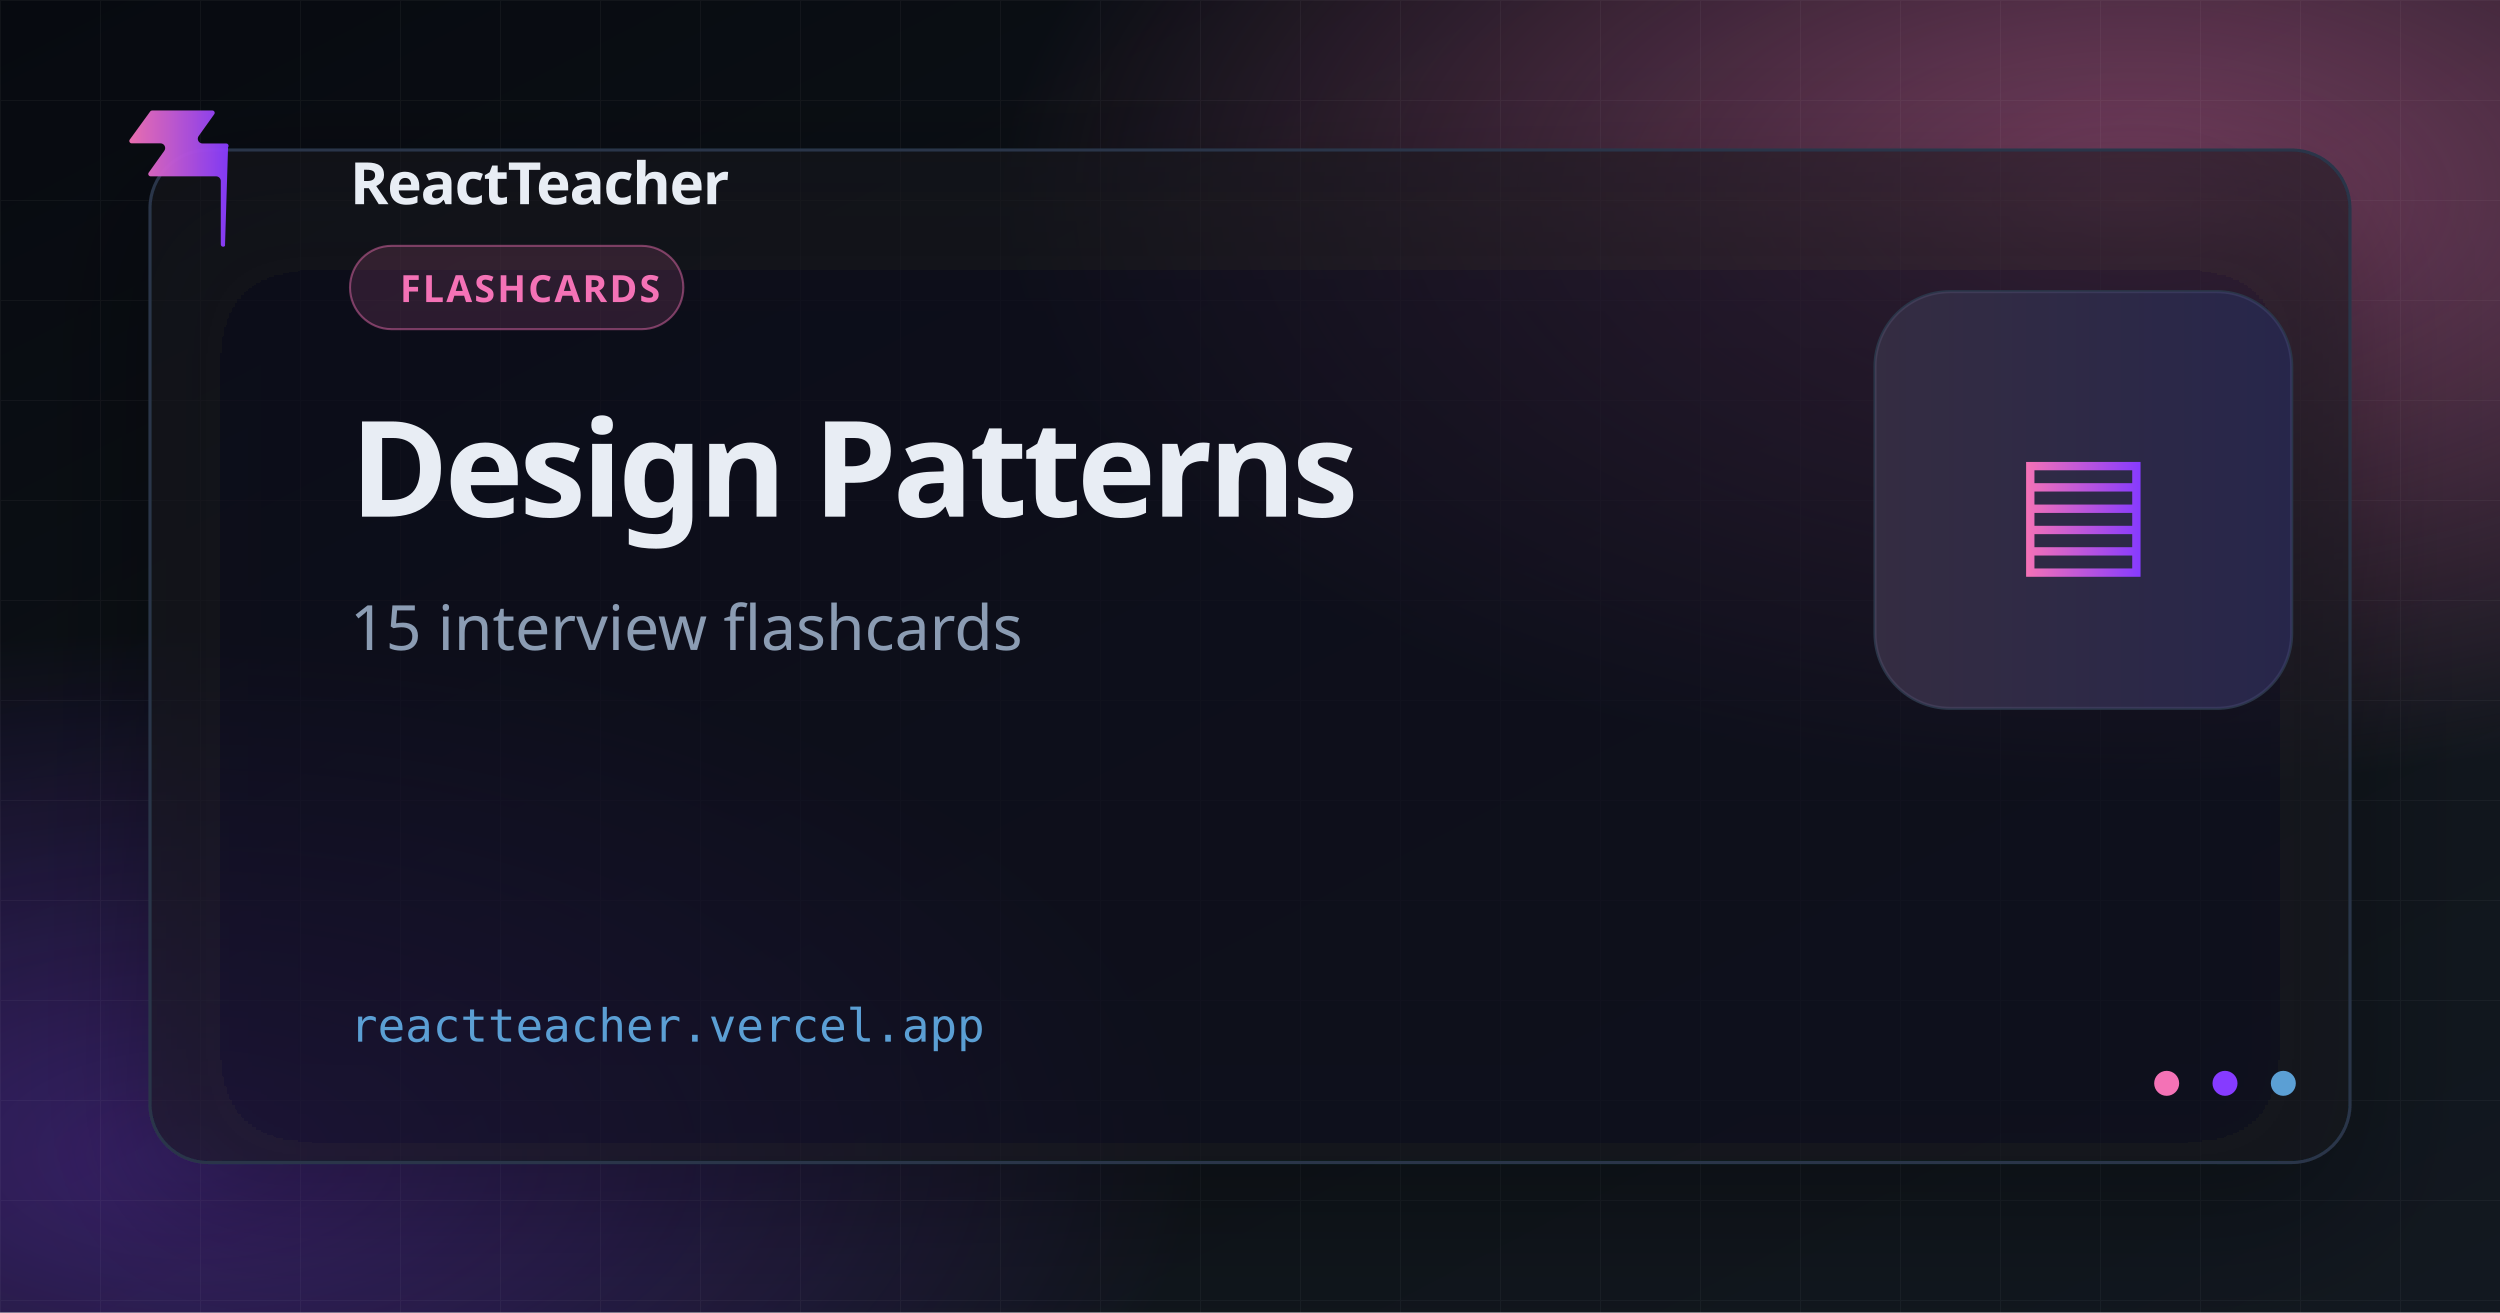
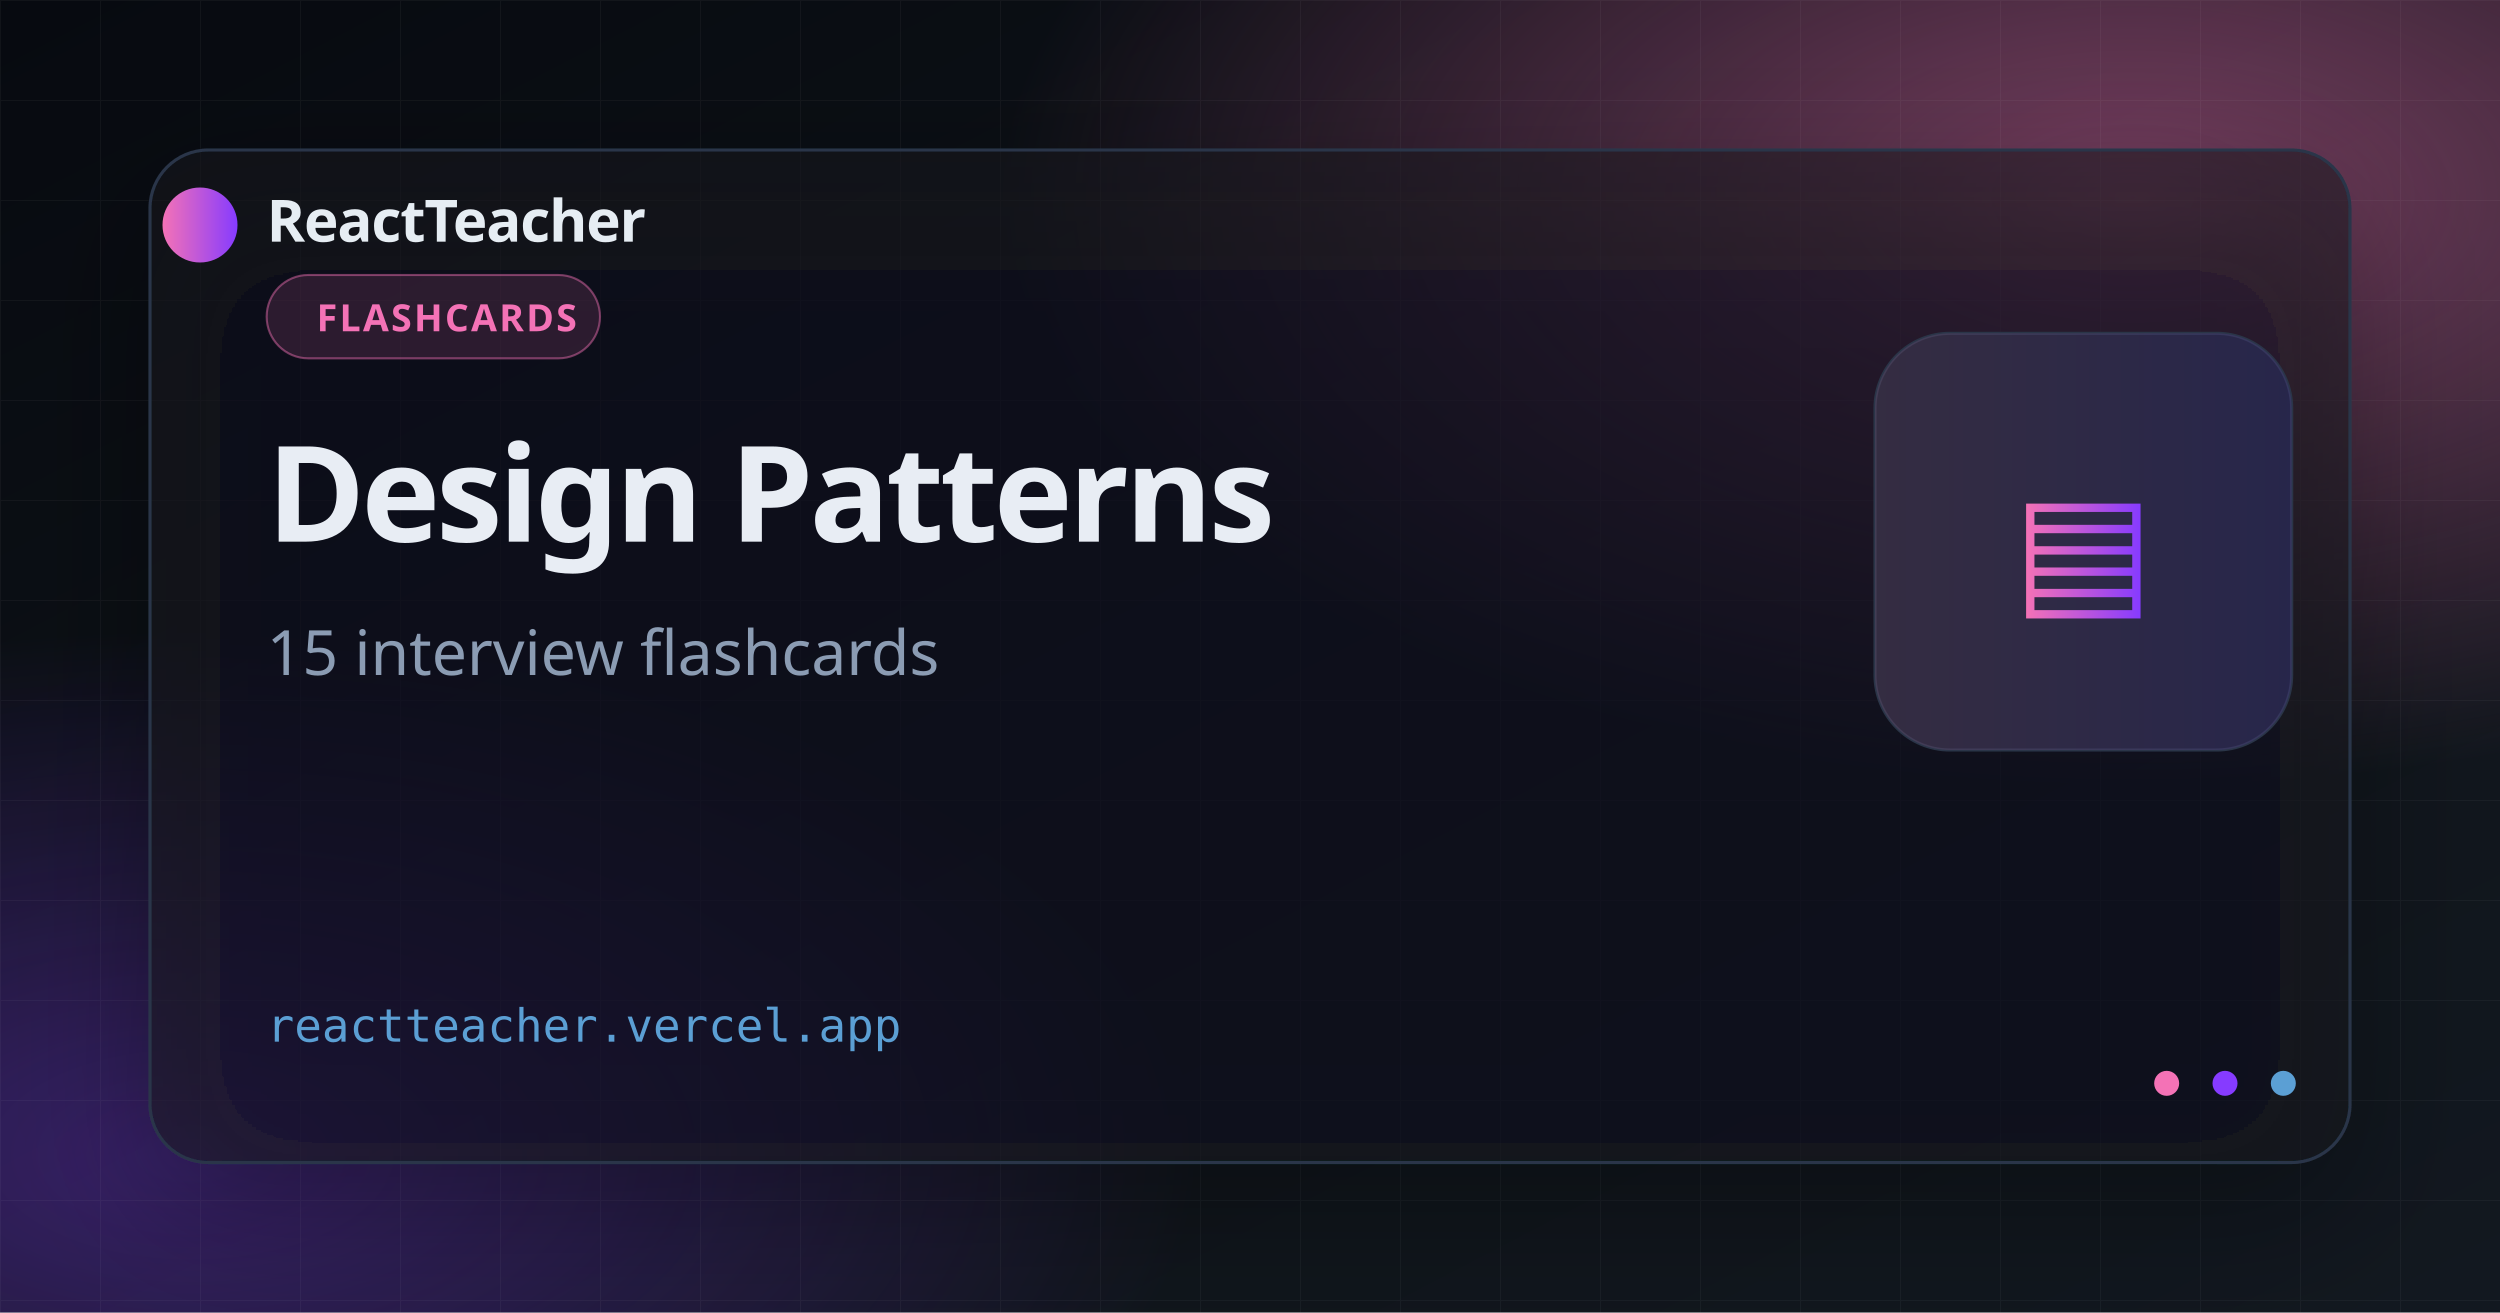
<svg xmlns="http://www.w3.org/2000/svg" width="1200" height="630" viewBox="0 0 1200 630">
  <defs>
    <linearGradient id="bg" x1="0%" y1="0%" x2="100%" y2="100%">
      <stop offset="0%" stop-color="#070a10" />
      <stop offset="55%" stop-color="#0f1419" />
      <stop offset="100%" stop-color="#121820" />
    </linearGradient>
    <radialGradient id="glow1" cx="85%" cy="15%" r="45%">
      <stop offset="0%" stop-color="#f472b6" stop-opacity="0.45" />
      <stop offset="100%" stop-color="#f472b6" stop-opacity="0" />
    </radialGradient>
    <radialGradient id="glow2" cx="8%" cy="88%" r="40%">
      <stop offset="0%" stop-color="#863bff" stop-opacity="0.35" />
      <stop offset="100%" stop-color="#863bff" stop-opacity="0" />
    </radialGradient>
    <linearGradient id="brand" x1="0%" y1="0%" x2="100%" y2="0%">
      <stop offset="0%" stop-color="#f472b6" />
      <stop offset="100%" stop-color="#863bff" />
    </linearGradient>
    <pattern id="grid" width="48" height="48" patternUnits="userSpaceOnUse">
      <path d="M 48 0 L 0 0 0 48" fill="none" stroke="#ffffff" stroke-opacity="0.04" stroke-width="1" />
    </pattern>
    <filter id="cardShadow" x="-20%" y="-20%" width="140%" height="140%">
      <feDropShadow dx="0" dy="24" stdDeviation="32" flood-color="#000" flood-opacity="0.55" />
    </filter>
  </defs>
  <rect width="1200" height="630" fill="url(#bg)" />
  <rect width="1200" height="630" fill="url(#glow1)" />
  <rect width="1200" height="630" fill="url(#glow2)" />
  <rect width="1200" height="630" fill="url(#grid)" />
  <rect x="72" y="72" width="1056" height="486" rx="28" fill="#121820" fill-opacity="0.55" stroke="#2a3548" stroke-width="1.5" filter="url(#cardShadow)" />
-   <path fill="url(#brand)" d="M108 118c-.66.85-2.02.37-2.02-.7V86.9a2.26 2.26 0 0 0-2.26-2.26H72.3c-.92 0-1.46-1.04-.92-1.79l7.48-10.47c1.07-1.5 0-3.58-1.84-3.58H63.2c-.92 0-1.46-1.04-.92-1.79L72.1 53.5c.21-.3.56-.47.92-.47h28.9c.92 0 1.46 1.04.92 1.79l-7.48 10.47c-1.07 1.5 0 3.58 1.84 3.58h11.38c.94 0 1.47 1.09.89 1.83L108 118z" opacity="0.95" />
-   <text x="168" y="98" fill="#e8edf4" font-family="Segoe UI, system-ui, sans-serif" font-size="28" font-weight="600" letter-spacing="-0.02em">ReactTeacher</text>
-   <rect x="168" y="118" width="160" height="40" rx="20" fill="#f472b6" fill-opacity="0.14" stroke="#f472b6" stroke-opacity="0.45" stroke-width="1" />
-   <text x="192" y="145" fill="#f472b6" font-family="Segoe UI, system-ui, sans-serif" font-size="18" font-weight="600" letter-spacing="0.06em">FLASHCARDS</text>
-   <text x="168" y="248" fill="#e8edf4" font-family="Segoe UI, system-ui, sans-serif" font-size="64" font-weight="700" letter-spacing="-0.03em">Design Patterns</text>
-   <text x="168" y="312" fill="#8b9cb3" font-family="Segoe UI, system-ui, sans-serif" font-size="30" font-weight="400">15 interview flashcards</text>
-   <text x="168" y="500" fill="#5b9fd4" font-family="ui-monospace, Consolas, monospace" font-size="22" font-weight="500">reactteacher.vercel.app</text>
-   <g transform="translate(900 140)">
+   <circle cx="96" cy="108" r="18" fill="url(#brand)" />
+   <text x="128" y="116" fill="#e6edf3" font-family="Segoe UI, system-ui, sans-serif" font-size="28" font-weight="600" letter-spacing="-0.02em">ReactTeacher</text>
+   <rect x="128" y="132" width="160" height="40" rx="20" fill="#f472b6" fill-opacity="0.14" stroke="#f472b6" stroke-opacity="0.45" stroke-width="1" />
+   <text x="152" y="159" fill="#f472b6" font-family="Segoe UI, system-ui, sans-serif" font-size="18" font-weight="600" letter-spacing="0.06em">FLASHCARDS</text>
+   <text x="128" y="260" fill="#e8edf4" font-family="Segoe UI, system-ui, sans-serif" font-size="64" font-weight="700" letter-spacing="-0.03em">Design Patterns</text>
+   <text x="128" y="324" fill="#8b9cb3" font-family="Segoe UI, system-ui, sans-serif" font-size="30" font-weight="400">15 interview flashcards</text>
+   <text x="128" y="500" fill="#5b9fd4" font-family="ui-monospace, Consolas, monospace" font-size="22" font-weight="500">reactteacher.vercel.app</text>
+   <g transform="translate(900 160)">
    <rect width="200" height="200" rx="36" fill="#1a2332" stroke="#2a3548" stroke-width="1.5" />
    <rect width="200" height="200" rx="36" fill="url(#brand)" fill-opacity="0.12" />
    <text x="100" y="128" text-anchor="middle" fill="url(#brand)" font-family="Segoe UI, system-ui, sans-serif" font-size="72" font-weight="700">▤</text>
  </g>
  <circle cx="1040" cy="520" r="6" fill="#f472b6" />
  <circle cx="1068" cy="520" r="6" fill="#863bff" />
  <circle cx="1096" cy="520" r="6" fill="#5b9fd4" />
</svg>
